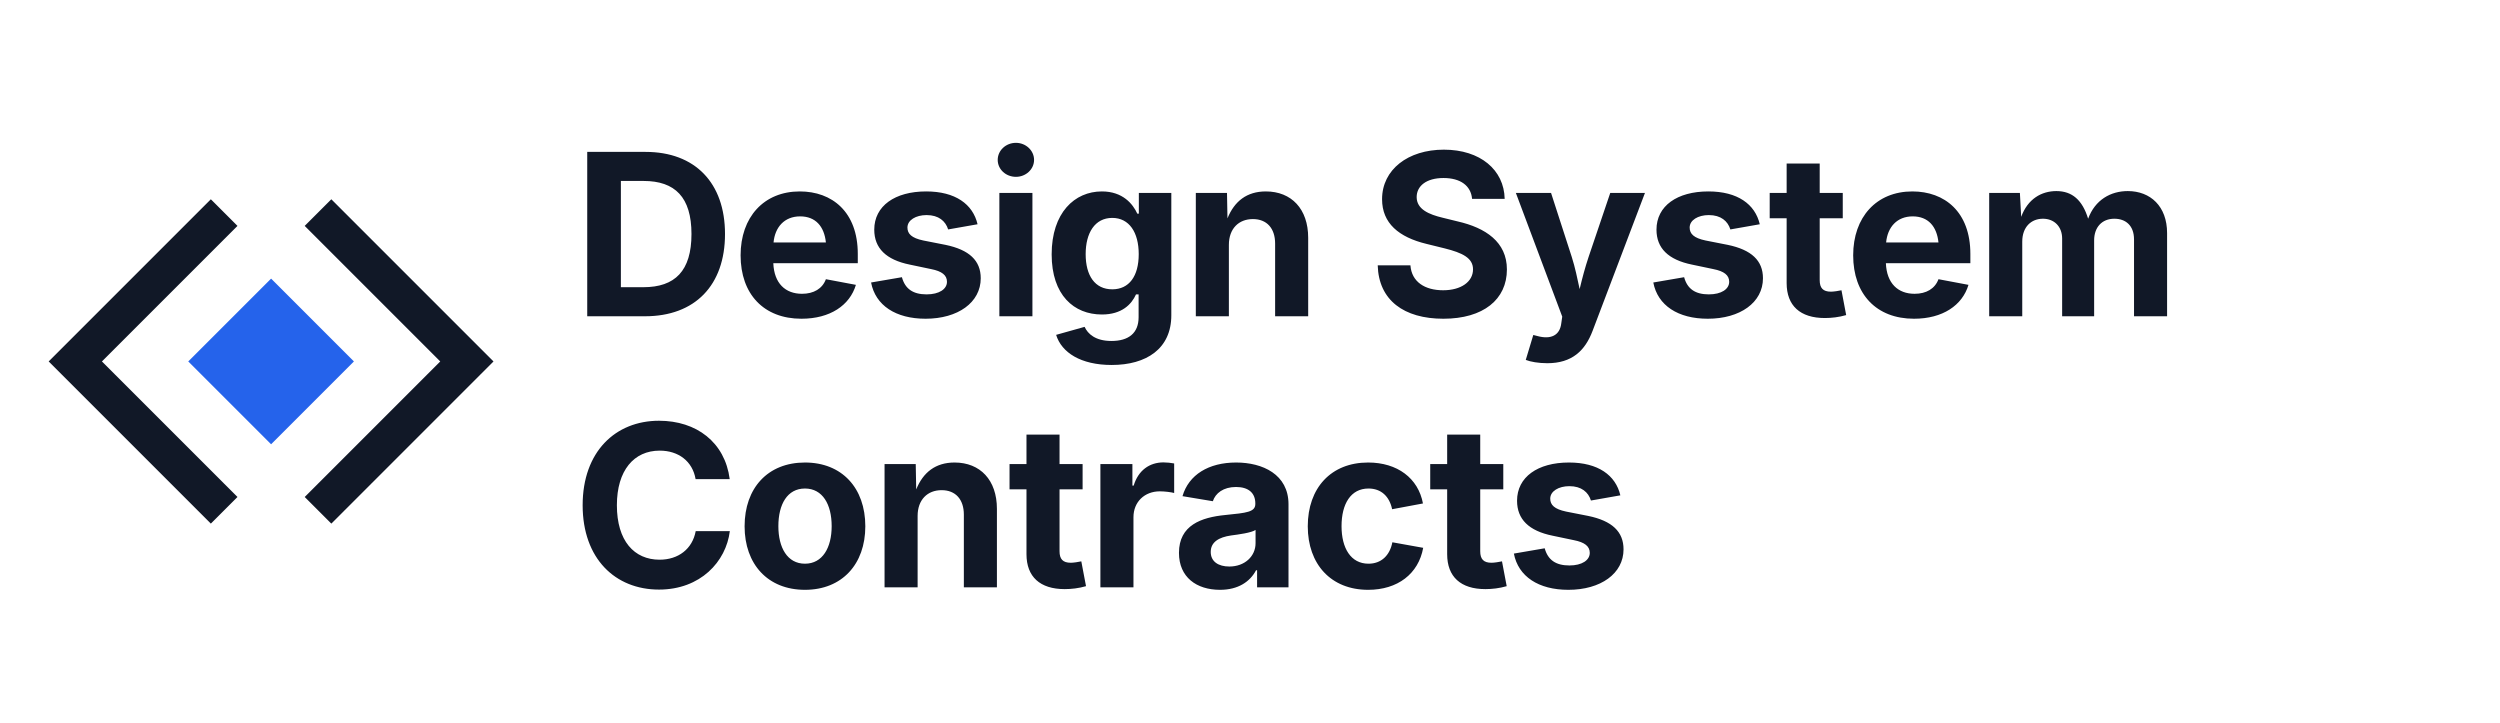
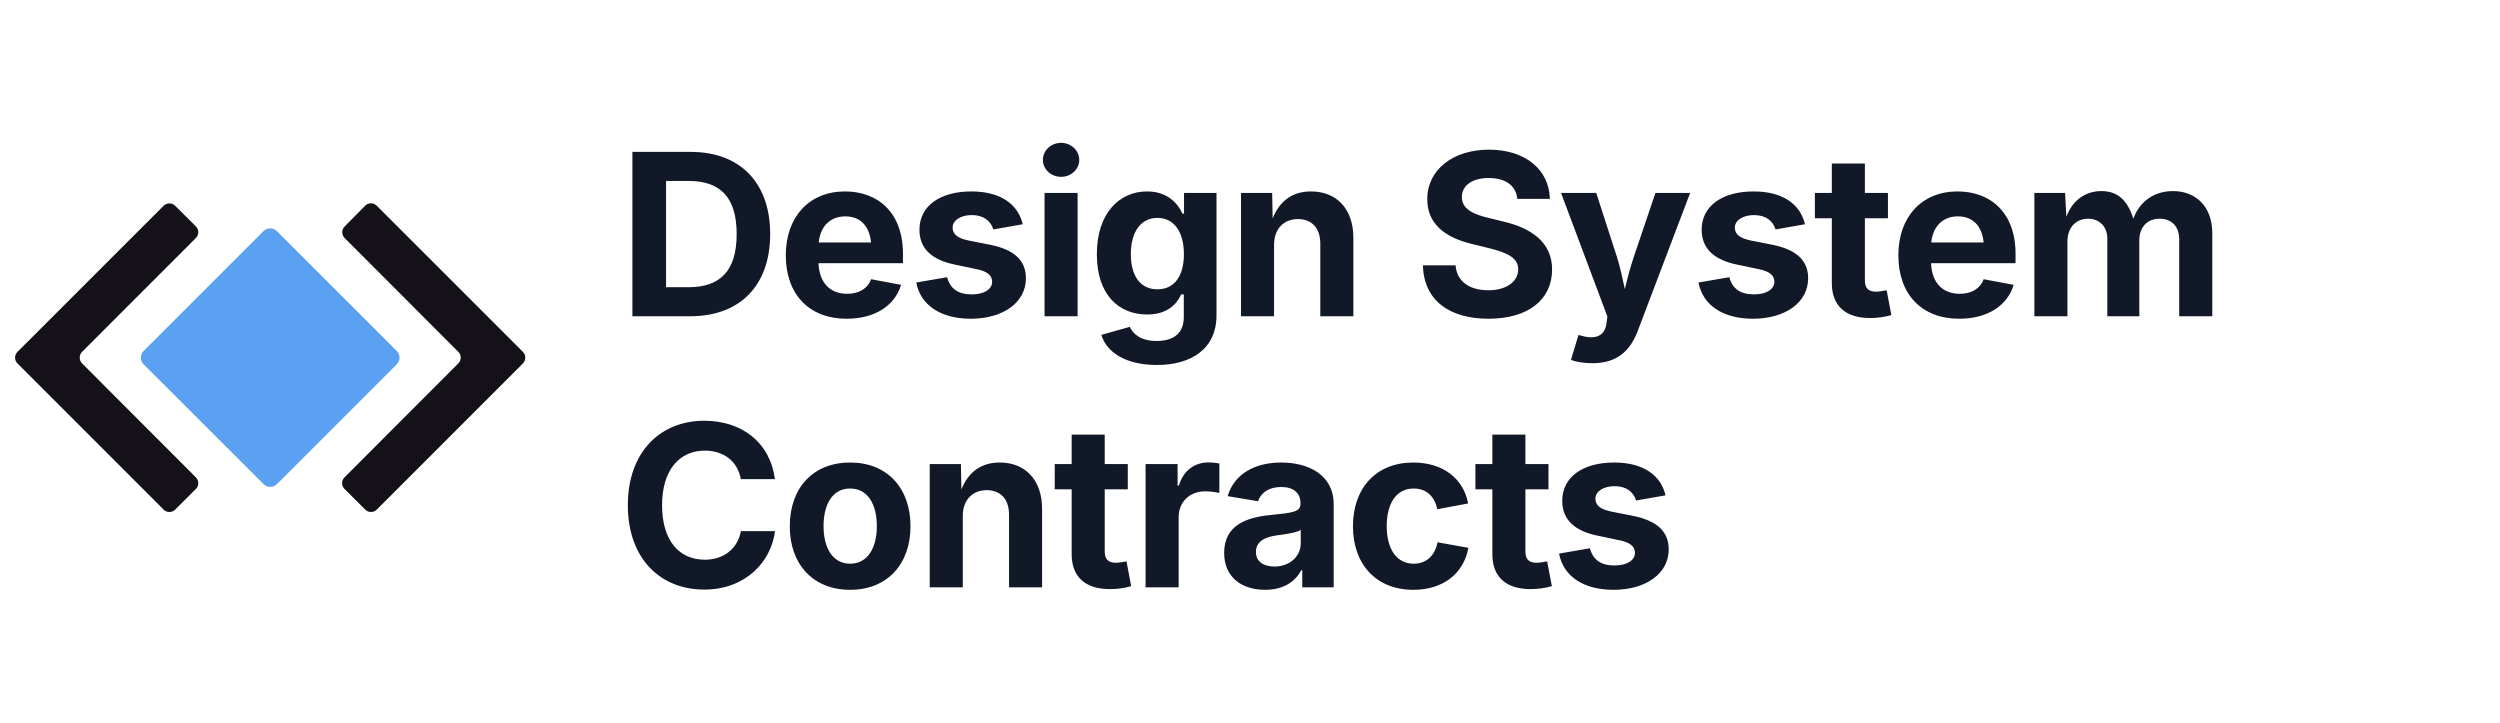
<svg xmlns="http://www.w3.org/2000/svg" viewBox="0 0 332 96" role="img" aria-label="Design System Contracts">
-   <g transform="translate(4 16) scale(1)">
-     <polyline points="24,14 6,32 24,50" fill="none" stroke="#111827" stroke-width="5" stroke-linecap="square" stroke-linejoin="miter" />
-     <polyline points="40,14 58,32 40,50" fill="none" stroke="#111827" stroke-width="5" stroke-linecap="square" stroke-linejoin="miter" />
-     <path d="M32 21 L43 32 L32 43 L21 32 Z" fill="#2563EB" />
+   <g transform="translate(2 27) scale(0.155)">
+     <path d="M212.92,240.604l-102.759-102.658c-3.166-3.163-3.167-8.294-.001-11.457L212.858,23.842c3.163-3.161,8.289-3.161,11.451.001l102.699,102.672c3.163,3.163,3.164,8.291.001,11.454l-102.638,102.633c-3.162,3.162-8.287,3.163-11.45.003Z" fill="#5aa1f2" />
+     <path d="M282.242,234.791l97.529-97.627c2.733-2.735,2.733-7.167.001-9.903l-97.397-97.536c-2.723-2.727-2.733-7.14-.023-9.879l17.58-17.768c2.732-2.761,7.188-2.773,9.935-.027l125.248,125.226c2.736,2.736,2.737,7.172.001,9.909l-125.187,125.217c-2.733,2.733-7.162,2.738-9.9.01l-17.774-17.707c-2.744-2.734-2.749-7.176-.012-9.916Z" fill="#141118" />
+     <path d="M57.435,137.159l97.507,97.67c2.736,2.74,2.73,7.18-.012,9.913l-17.754,17.696c-2.738,2.729-7.168,2.725-9.901-.008L2.052,137.194c-2.736-2.737-2.736-7.173.001-9.91L127.258,2.119c2.731-2.73,7.156-2.736,9.894-.013l17.77,17.668c2.749,2.733,2.756,7.18.016,9.922L57.438,127.256c-2.733,2.735-2.734,7.167-.003,9.903Z" fill="#141118" />
  </g>
-   <text x="76" y="42" font-family="system-ui, -apple-system, 'Segoe UI', sans-serif" font-size="30" font-weight="650" letter-spacing="-0.5" fill="#111827">Design System</text>
-   <text x="76" y="78" font-family="system-ui, -apple-system, 'Segoe UI', sans-serif" font-size="30" font-weight="650" letter-spacing="-0.5" fill="#111827">Contracts</text>
+   <text x="82" y="42" font-family="system-ui, -apple-system, 'Segoe UI', sans-serif" font-size="30" font-weight="650" letter-spacing="-0.5" fill="#111827">Design System</text>
+   <text x="82" y="78" font-family="system-ui, -apple-system, 'Segoe UI', sans-serif" font-size="30" font-weight="650" letter-spacing="-0.5" fill="#111827">Contracts</text>
</svg>
